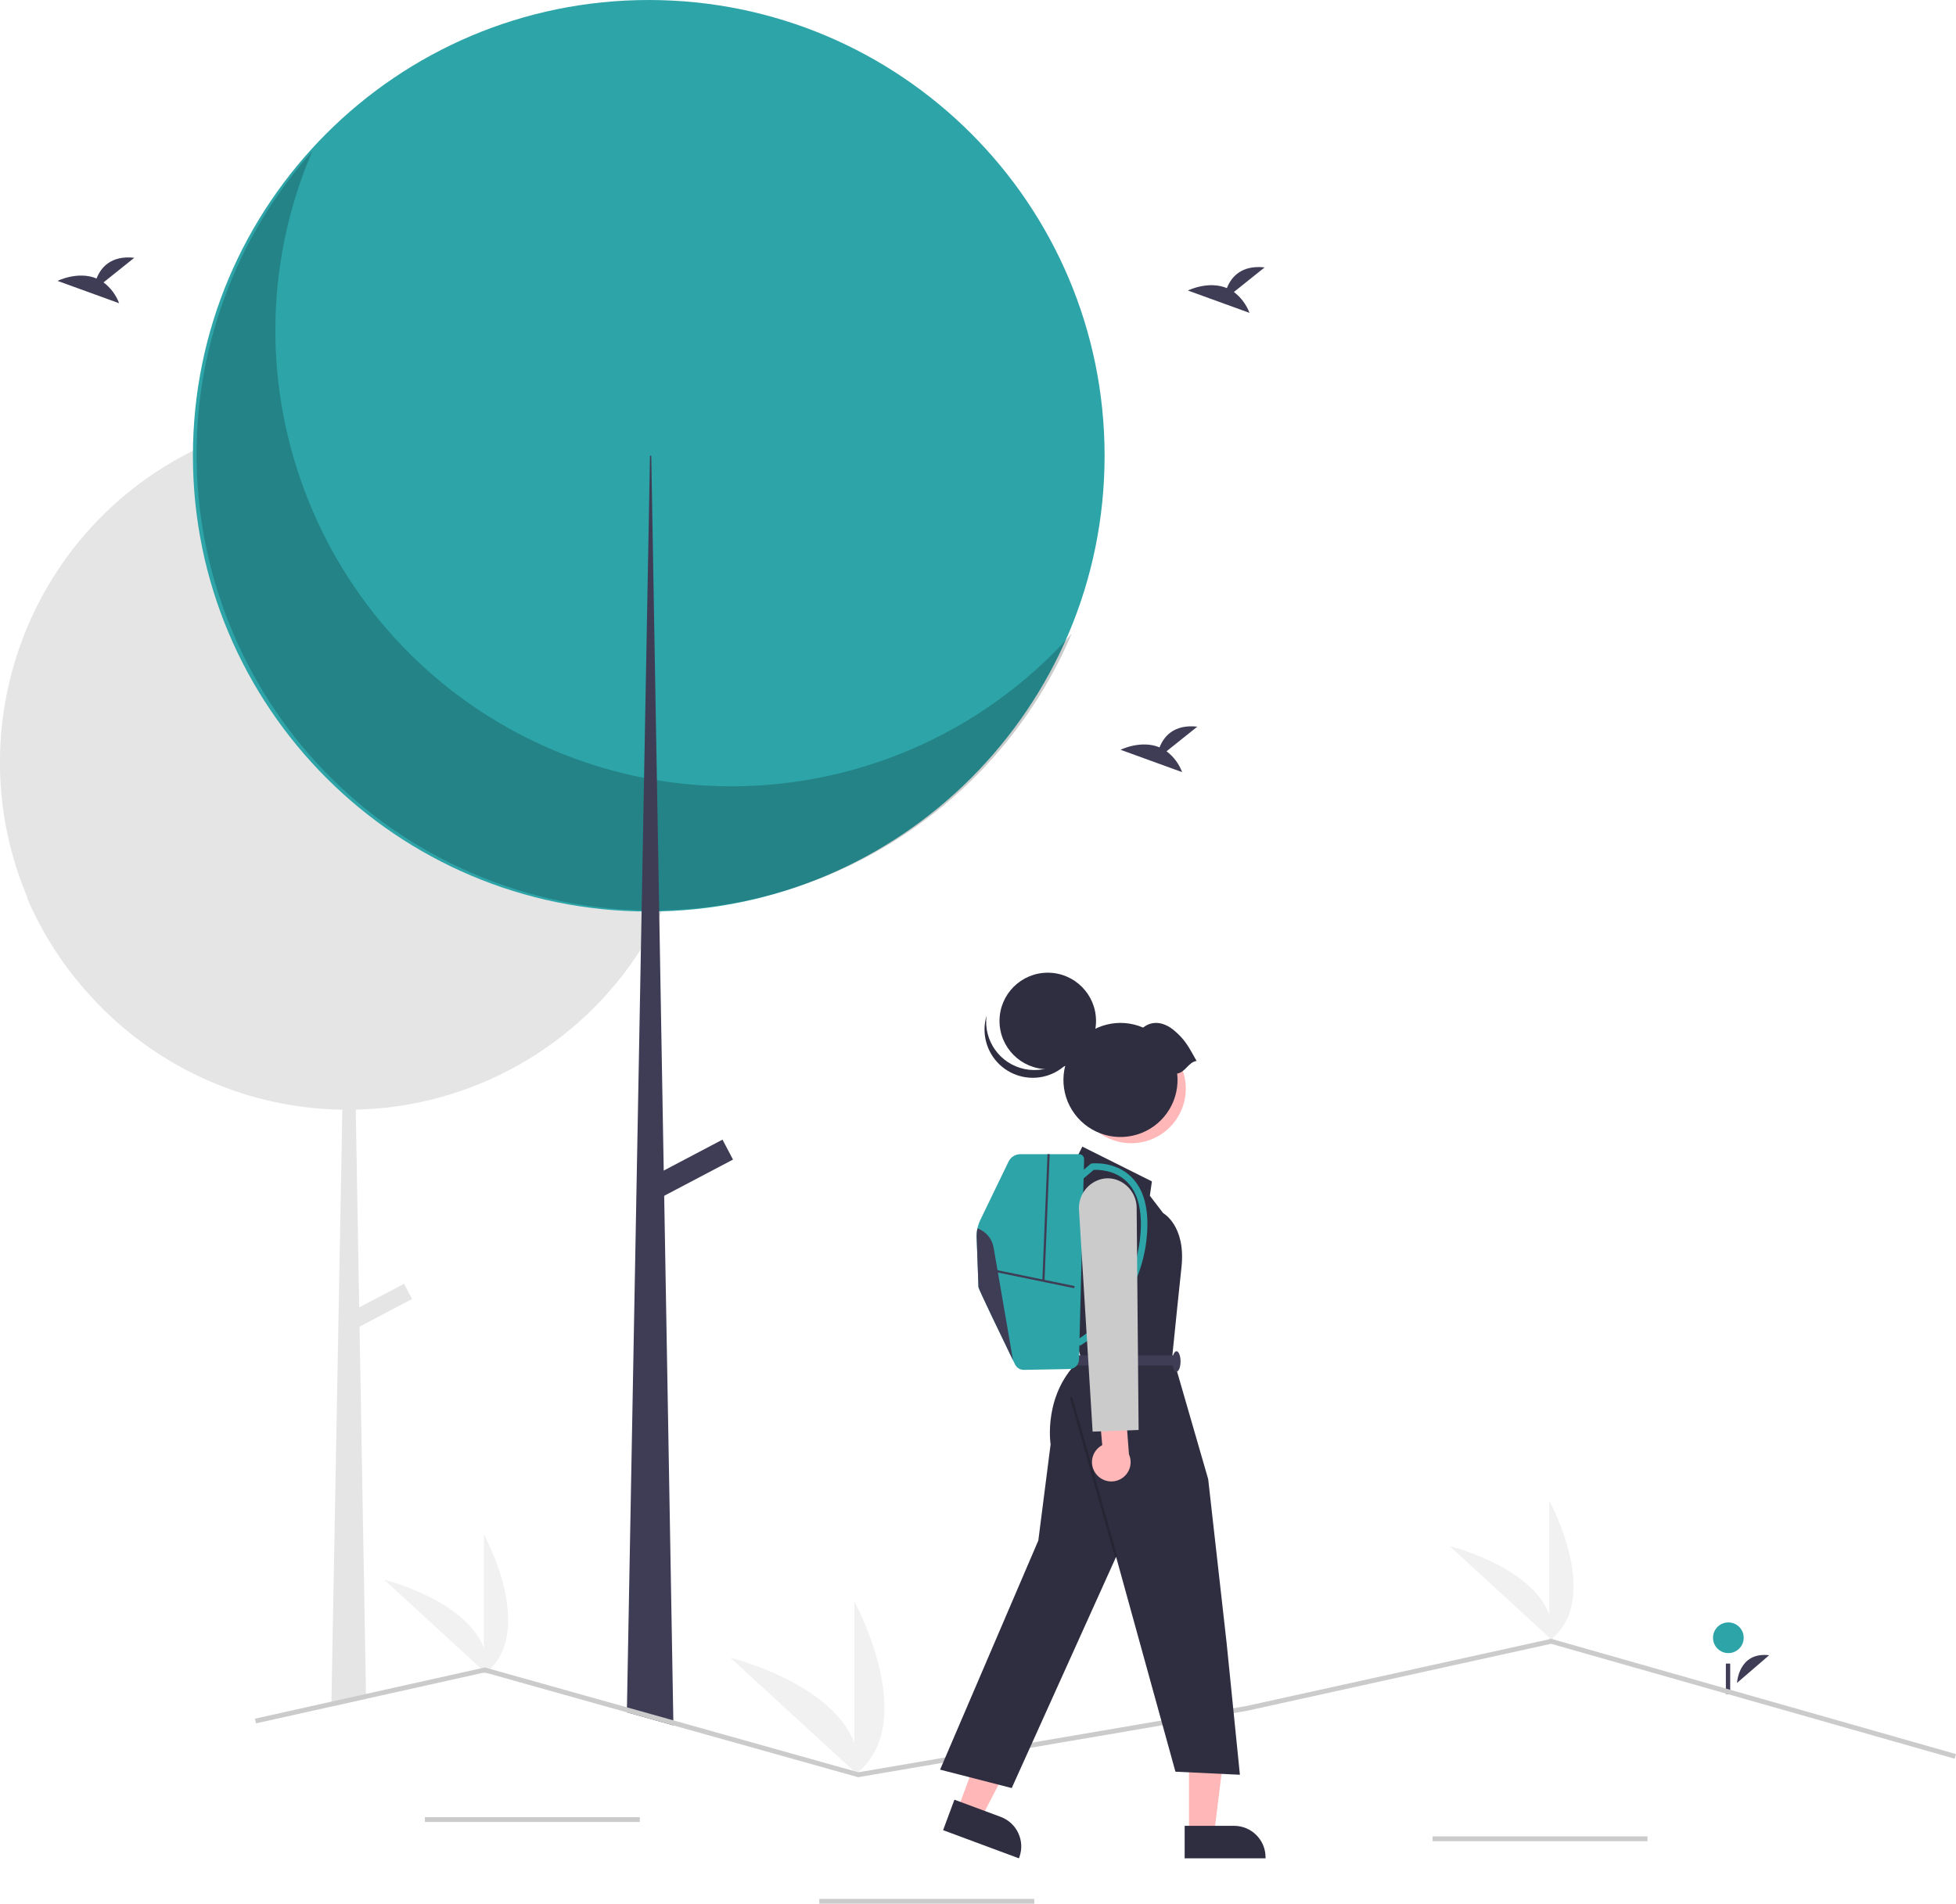
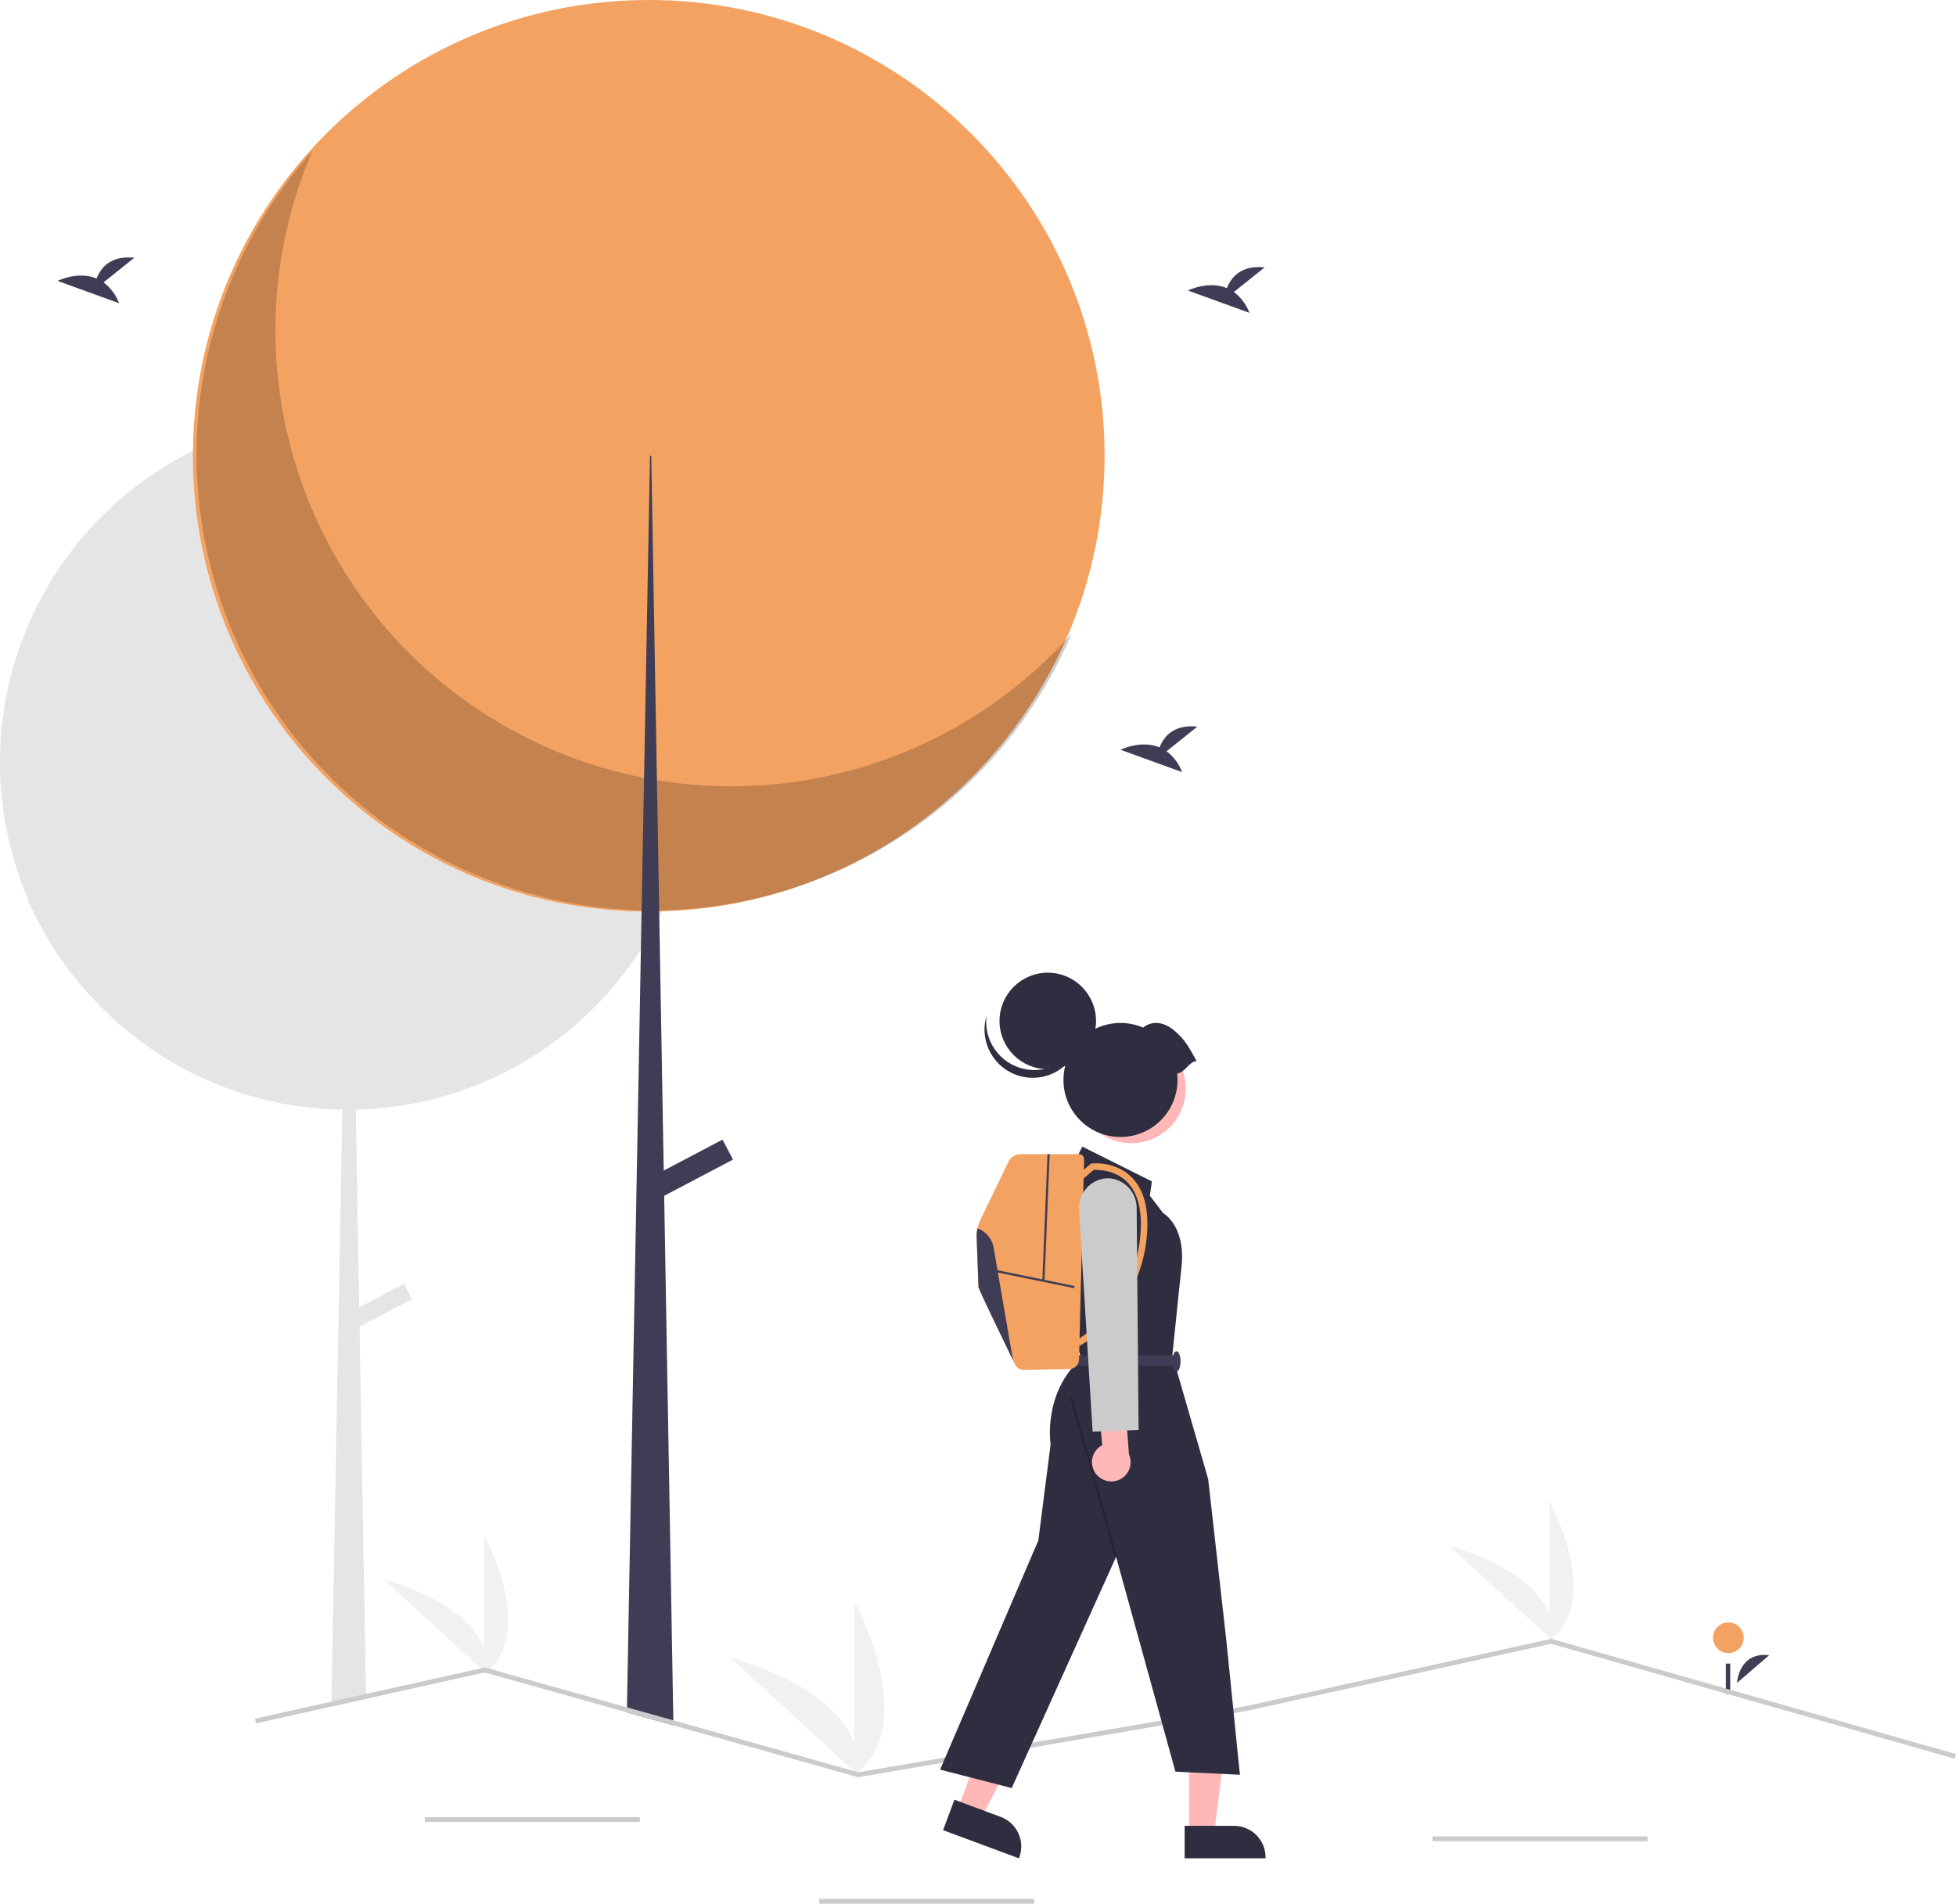
<svg xmlns="http://www.w3.org/2000/svg" id="b94fe11c-0eb8-406f-a1d9-ebff5bfd142f" data-name="Layer 1" width="813.31" height="791.716" viewBox="0 0 813.31 791.716">
  <path d="M915.604,754.032s.622-13.027,13.366-11.513" transform="translate(-193.3452 -54.14185)" fill="#3f3d56" />
-   <circle cx="718.658" cy="681.115" r="6.379" fill="#2da4a8" />
+   <circle cx="718.658" cy="681.115" r="6.379" fill="#f4a261" />
  <rect x="717.62" y="691.857" width="1.801" height="12.604" fill="#3f3d56" />
  <path d="M482.565,371.062q0,4.785-.31,9.49a143.754,143.754,0,0,1-13.47,52.19c-.06.14-.13.27-.19.4-.36.76-.73,1.52-1.11,2.27a142.036,142.036,0,0,1-7.65,13.5,144.462,144.462,0,0,1-118.56,66.72l1.43,82.24,18.65-9.82,3.33,6.33-21.84,11.5,2.67,152.74.03,2.04-14.42,3.21.03-2.05,4.54-246.18a144.175,144.175,0,0,1-102-44.38c-.91-.94-1.81-1.91-2.69-2.87-.04-.04-.07-.08-.1-.11a144.767,144.767,0,0,1-26.34-40.76c.14.16.29.31.43.47a144.642,144.642,0,0,1,68.58-186.38c.5-.25,1.01-.49,1.51-.74a144.752,144.752,0,0,1,187.53,56.93c.88,1.48,1.73,2.99,2.55,4.51A143.852,143.852,0,0,1,482.565,371.062Z" transform="translate(-193.3452 -54.14185)" fill="#e5e5e5" />
-   <circle cx="269.754" cy="189.539" r="189.539" fill="#2da4a8" />
+   <circle cx="269.754" cy="189.539" r="189.539" fill="#f4a261" />
  <path d="M323.149,117.084C281.998,213.344,326.672,324.739,422.933,365.89a189.554,189.554,0,0,0,216.045-48.204C597.831,413.95,486.438,458.631,390.174,417.484S249.23,264.944,290.377,168.68A189.556,189.556,0,0,1,323.149,117.084Z" transform="translate(-193.3452 -54.14185)" opacity="0.2" style="isolation:isolate" />
  <polygon points="280.01 717.56 260.65 712.13 260.69 710.05 266.49 394.77 266.78 379.05 266.79 378.59 267.8 323.51 269.27 243.67 269.27 243.66 270.27 189.54 270.8 189.54 271.82 248.17 273.15 324.48 274.1 378.63 274.1 379.03 274.14 381.26 274.14 381.27 275.98 486.82 276.17 497.31 279.97 715.46 280.01 717.56" fill="#3f3d56" />
  <rect x="462.578" y="535.801" width="35.408" height="9.373" transform="translate(-389.8361 231.8348) rotate(-27.76587)" fill="#3f3d56" />
  <rect x="176.669" y="755.716" width="89.372" height="2" fill="#cbcbcb" />
  <rect x="340.668" y="789.716" width="89.372" height="2" fill="#cbcbcb" />
  <rect x="595.668" y="763.716" width="89.372" height="2" fill="#cbcbcb" />
  <path d="M837.565,736.482V678.308S860.236,719.551,837.565,736.482Z" transform="translate(-193.3452 -54.14185)" fill="#f1f1f1" />
  <path d="M838.965,736.472l-42.854-39.341S841.825,708.321,838.965,736.472Z" transform="translate(-193.3452 -54.14185)" fill="#f1f1f1" />
  <path d="M394.565,750.482V692.308S417.236,733.551,394.565,750.482Z" transform="translate(-193.3452 -54.14185)" fill="#f1f1f1" />
  <path d="M395.965,750.472l-42.854-39.341S398.825,722.321,395.965,750.472Z" transform="translate(-193.3452 -54.14185)" fill="#f1f1f1" />
  <path d="M548.565,792.482v-72.34S576.757,771.428,548.565,792.482Z" transform="translate(-193.3452 -54.14185)" fill="#f1f1f1" />
  <path d="M550.306,792.469,497.017,743.548S553.862,757.463,550.306,792.469Z" transform="translate(-193.3452 -54.14185)" fill="#f1f1f1" />
  <polygon points="813.31 729.49 812.76 731.42 644.93 683.62 518.5 711.49 356.81 739.11 356.59 739.05 280.01 717.56 260.65 712.13 201.52 695.53 152.2 706.52 137.78 709.73 106.43 716.72 106 714.77 137.81 707.68 152.17 704.48 201.58 693.47 201.82 693.53 260.69 710.05 279.97 715.46 356.91 737.06 518.11 709.53 644.99 681.56 645.24 681.62 813.31 729.49" fill="#cbcbcb" />
  <path d="M706.396,175.579l12.795-10.233c-9.94-1.097-14.024,4.324-15.695,8.615-7.765-3.224-16.219,1.001-16.219,1.001l25.6,9.294A19.372,19.372,0,0,0,706.396,175.579Z" transform="translate(-193.3452 -54.14185)" fill="#3f3d56" />
  <path d="M236.396,171.579l12.795-10.233c-9.94-1.097-14.024,4.324-15.695,8.615-7.765-3.224-16.219,1.001-16.219,1.001l25.6,9.294A19.372,19.372,0,0,0,236.396,171.579Z" transform="translate(-193.3452 -54.14185)" fill="#3f3d56" />
  <path d="M678.396,366.579l12.795-10.233c-9.94-1.097-14.024,4.324-15.695,8.615-7.765-3.224-16.219,1.001-16.219,1.001l25.6,9.294A19.372,19.372,0,0,0,678.396,366.579Z" transform="translate(-193.3452 -54.14185)" fill="#3f3d56" />
  <polygon points="398.156 752.578 407.935 756.211 426.602 720.221 412.169 714.859 398.156 752.578" fill="#ffb7b7" />
  <path d="M590.193,802.6l19.258,7.155.001 0a13.093,13.093,0,0,1,7.713,16.833l-.148.399L585.485,815.272Z" transform="translate(-193.3452 -54.14185)" fill="#2f2e41" />
  <polygon points="494.392 762.733 504.824 762.732 509.787 722.494 494.39 722.495 494.392 762.733" fill="#ffb7b7" />
  <path d="M685.927,813.469l20.545-.001h.001A13.093,13.093,0,0,1,719.565,826.56v.425l-33.638.001Z" transform="translate(-193.3452 -54.14185)" fill="#2f2e41" />
  <path d="M639.975,537.805l3.404-6.807,28.931,14.466-.851,5.956,5.531,7.233s9.36,5.106,7.658,22.124l-1.702,16.168-2.127,20.848,14.891,51.481,7.658,68.074L708.9,792.231l-26.804-1.276-24.677-89.347-43.397,96.154L584.24,790.104l40.844-95.303,5.106-39.993s-3.404-21.273,12.764-35.739l-2.553-7.658V601.973l-8.509-45.022Z" transform="translate(-193.3452 -54.14185)" fill="#2f2e41" />
  <rect x="647.559" y="633.941" width="1" height="68.961" transform="translate(-350.4604 146.8801) rotate(-15.75119)" opacity="0.2" />
  <rect x="640.826" y="617.792" width="41.695" height="4.255" transform="translate(1130.002 1185.697) rotate(-180)" fill="#3f3d56" />
  <ellipse cx="489.176" cy="566.203" rx="1.702" ry="4.255" fill="#3f3d56" />
  <circle cx="663.719" cy="506.898" r="22.682" transform="translate(-292.7662 792.0001) rotate(-61.33678)" fill="#ffb7b7" />
  <circle cx="435.665" cy="424.594" r="20.066" fill="#2f2e41" />
  <path d="M603.546,476.586a20.067,20.067,0,1,0,39.143,8.229,20.067,20.067,0,0,1-39.143-8.229Z" transform="translate(-193.3452 -54.14185)" fill="#2f2e41" />
  <path d="M682.818,500.601a23.724,23.724,0,1,1-14.157-19.1c3.963-3.196,8.876-2.205,12.87,1.167,4.517,3.813,5.857,6.433,9.36,12.705C687.446,495.857,686.263,500.117,682.818,500.601Z" transform="translate(-193.3452 -54.14185)" fill="#2f2e41" />
-   <path d="M599.444,568.812c.254,6.722.757,19.953.757,20.628,0,.712,10.031,21.48,14.364,30.419v.005c.308.63.585,1.201.83,1.704a4.028,4.028,0,0,0,3.703,2.275l18.937-.34a4.036,4.036,0,0,0,3.966-3.934l2.112-83.315a2.06,2.06,0,0,0-2.058-2.112H617.634a5.491,5.491,0,0,0-4.941,3.1l-11.721,24.25a15.499,15.499,0,0,0-1.528,7.32Z" transform="translate(-193.3452 -54.14185)" fill="#2da4a8" />
-   <path d="M642.331,613.852A54.232,54.232,0,0,0,655.27,602.916a60.008,60.008,0,0,0,14.955-34.888c.963-11.072-1.234-19.303-6.53-24.463-6.732-6.559-15.894-5.606-16.281-5.562l-.41.046-6.208,5.253,1.757,2.076,5.554-4.7c1.7-.085,8.641-.103,13.712,4.856,4.667,4.565,6.584,12.054,5.696,22.258a57.308,57.308,0,0,1-14.208,33.237,52.656,52.656,0,0,1-12.29,10.44Z" transform="translate(-193.3452 -54.14185)" fill="#2da4a8" />
+   <path d="M599.444,568.812c.254,6.722.757,19.953.757,20.628,0,.712,10.031,21.48,14.364,30.419v.005c.308.63.585,1.201.83,1.704a4.028,4.028,0,0,0,3.703,2.275l18.937-.34a4.036,4.036,0,0,0,3.966-3.934l2.112-83.315a2.06,2.06,0,0,0-2.058-2.112H617.634a5.491,5.491,0,0,0-4.941,3.1l-11.721,24.25a15.499,15.499,0,0,0-1.528,7.32Z" transform="translate(-193.3452 -54.14185)" fill="#f4a261" />
+   <path d="M642.331,613.852A54.232,54.232,0,0,0,655.27,602.916a60.008,60.008,0,0,0,14.955-34.888c.963-11.072-1.234-19.303-6.53-24.463-6.732-6.559-15.894-5.606-16.281-5.562l-.41.046-6.208,5.253,1.757,2.076,5.554-4.7c1.7-.085,8.641-.103,13.712,4.856,4.667,4.565,6.584,12.054,5.696,22.258a57.308,57.308,0,0,1-14.208,33.237,52.656,52.656,0,0,1-12.29,10.44Z" transform="translate(-193.3452 -54.14185)" fill="#f4a261" />
  <rect x="623.091" y="569.151" width="0.906" height="33.78" transform="translate(-269.3066 1024.791) rotate(-78.39377)" fill="#3f3d56" />
  <rect x="601.931" y="560.014" width="52.695" height="0.907" transform="translate(-150.6921 1111.222) rotate(-87.66255)" fill="#3f3d56" />
  <path d="M599.444,568.812c.254,6.722.757,19.953.757,20.628,0,.712,10.031,21.48,14.364,30.419l-8.077-46.899a10.338,10.338,0,0,0-6.713-7.973A15.214,15.214,0,0,0,599.444,568.812Z" transform="translate(-193.3452 -54.14185)" fill="#3f3d56" />
  <path d="M649.07,667.1a7.979,7.979,0,0,1,2.595-11.957l-1.642-18.16,10.792-3.689,1.958,25.677a8.022,8.022,0,0,1-13.704,8.128Z" transform="translate(-193.3452 -54.14185)" fill="#ffb7b7" />
  <path d="M642.006,557.5a12.45,12.45,0,0,1,8.422-12.742,11.309,11.309,0,0,1,7.113.006,12.449,12.449,0,0,1,8.433,11.849l.809,92.222-19.123.693Z" transform="translate(-193.3452 -54.14185)" fill="#cbcbcb" />
</svg>
